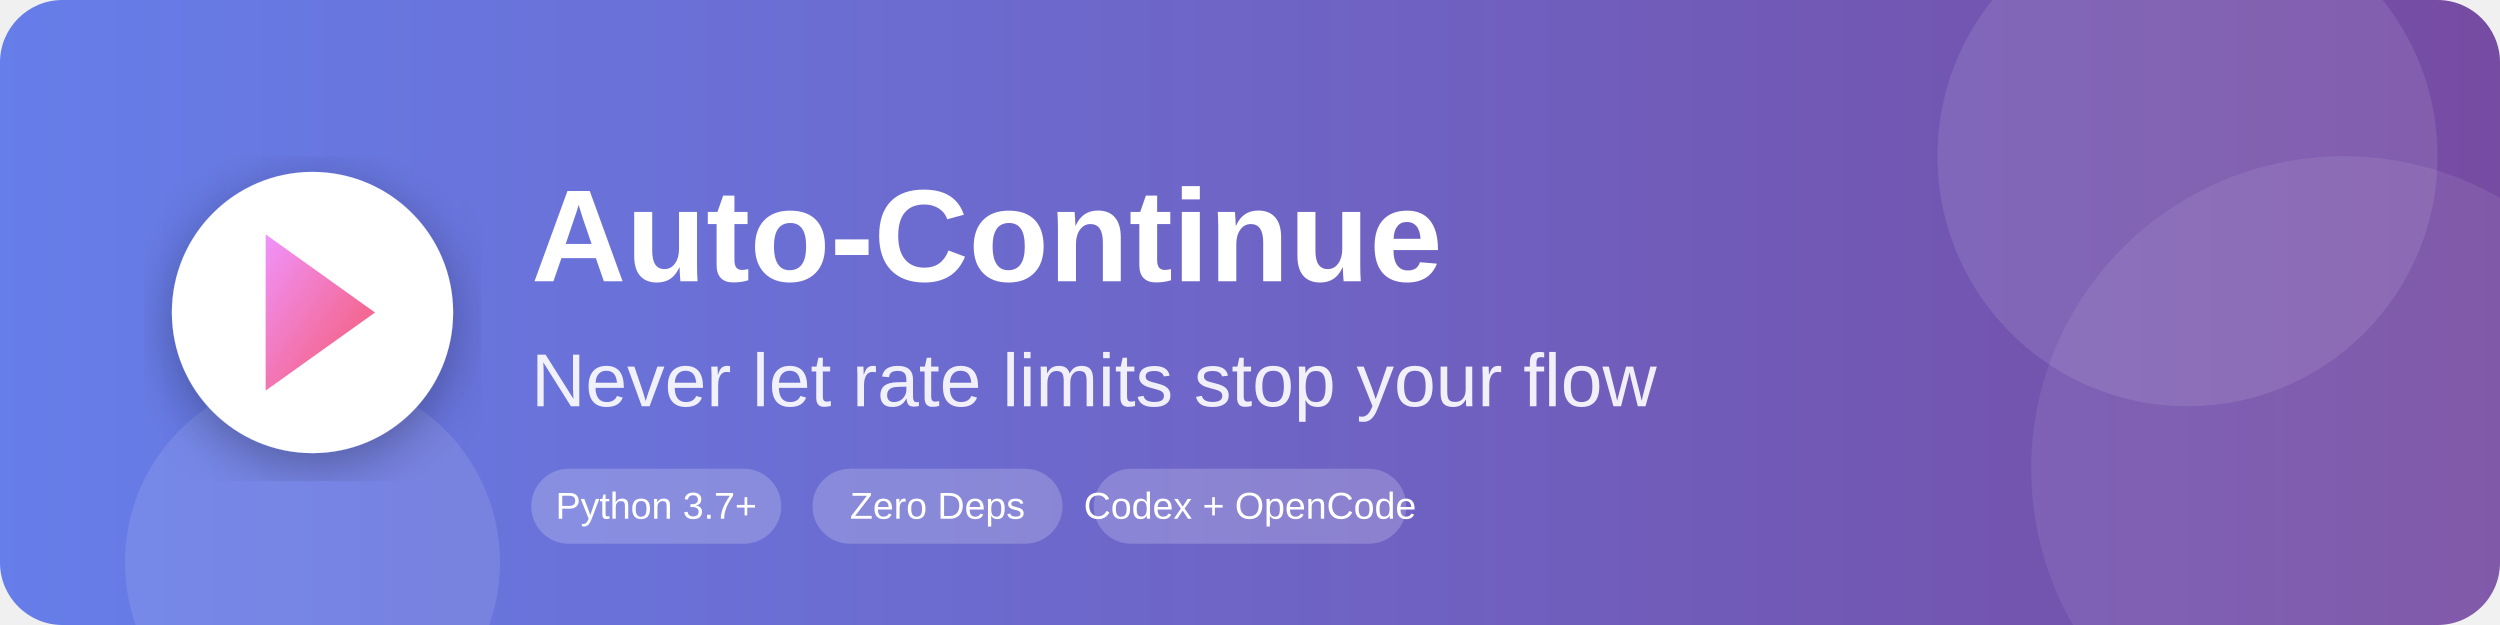
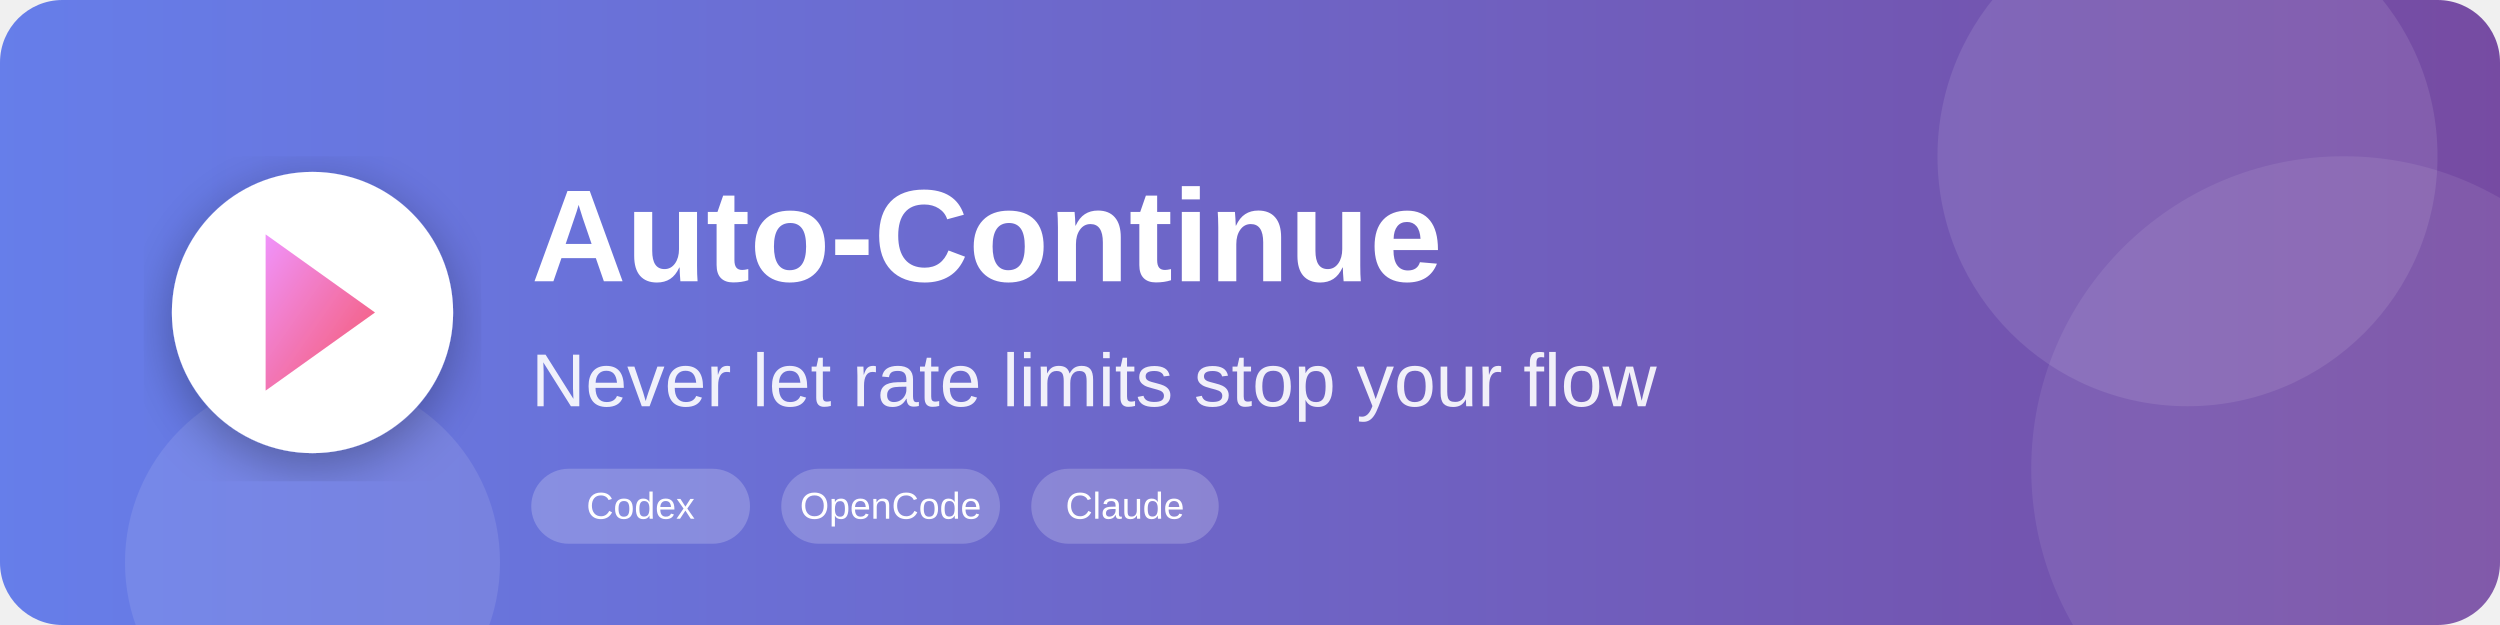
<svg xmlns="http://www.w3.org/2000/svg" width="800" height="200">
  <defs>
    <linearGradient id="grad1" x1="0%" y1="0%" x2="100%" y2="0%">
      <stop offset="0%" style="stop-color:#667eea;stop-opacity:1" />
      <stop offset="100%" style="stop-color:#764ba2;stop-opacity:1" />
    </linearGradient>
    <linearGradient id="grad2" x1="0%" y1="0%" x2="100%" y2="100%">
      <stop offset="0%" style="stop-color:#f093fb;stop-opacity:1" />
      <stop offset="100%" style="stop-color:#f5576c;stop-opacity:1" />
    </linearGradient>
    <filter id="shadow">
      <feDropShadow dx="0" dy="4" stdDeviation="8" flood-opacity="0.3" />
    </filter>
  </defs>
  <rect width="800" height="200" fill="url(#grad1)" rx="20" />
  <circle cx="700" cy="50" r="80" fill="white" opacity="0.1" />
  <circle cx="750" cy="150" r="100" fill="white" opacity="0.08" />
  <circle cx="100" cy="180" r="60" fill="white" opacity="0.1" />
  <g filter="url(#shadow)">
    <circle cx="100" cy="100" r="45" fill="white" />
    <path d="M 85 75 L 85 125 L 120 100 Z" fill="url(#grad2)" />
  </g>
  <text x="170" y="90" font-family="Arial, sans-serif" font-size="42" font-weight="bold" fill="white">
    Auto-Continue
  </text>
  <text x="170" y="130" font-family="Arial, sans-serif" font-size="24" fill="white" opacity="0.9">
    Never let rate limits stop your flow
  </text>
  <g transform="translate(170, 150)">
-     <rect width="80" height="24" rx="12" fill="white" opacity="0.2" />
-     <text x="40" y="16" font-family="Arial, sans-serif" font-size="12" fill="white" text-anchor="middle">Python 3.7+</text>
+     <rect width="70" height="24" rx="12" fill="white" opacity="0.2" />
+     <text x="35" y="16" font-family="Arial, sans-serif" font-size="12" fill="white" text-anchor="middle">Codex</text>
  </g>
-   <g transform="translate(260, 150)">
-     <rect width="80" height="24" rx="12" fill="white" opacity="0.2" />
-     <text x="40" y="16" font-family="Arial, sans-serif" font-size="12" fill="white" text-anchor="middle">Zero Deps</text>
+   <g transform="translate(250, 150)">
+     <rect width="70" height="24" rx="12" fill="white" opacity="0.2" />
+     <text x="35" y="16" font-family="Arial, sans-serif" font-size="12" fill="white" text-anchor="middle">OpenCode</text>
  </g>
-   <g transform="translate(350, 150)">
-     <rect width="100" height="24" rx="12" fill="white" opacity="0.2" />
-     <text x="50" y="16" font-family="Arial, sans-serif" font-size="12" fill="white" text-anchor="middle">Codex + OpenCode</text>
+   <g transform="translate(330, 150)">
+     <rect width="60" height="24" rx="12" fill="white" opacity="0.2" />
+     <text x="30" y="16" font-family="Arial, sans-serif" font-size="12" fill="white" text-anchor="middle">Claude</text>
  </g>
</svg>
